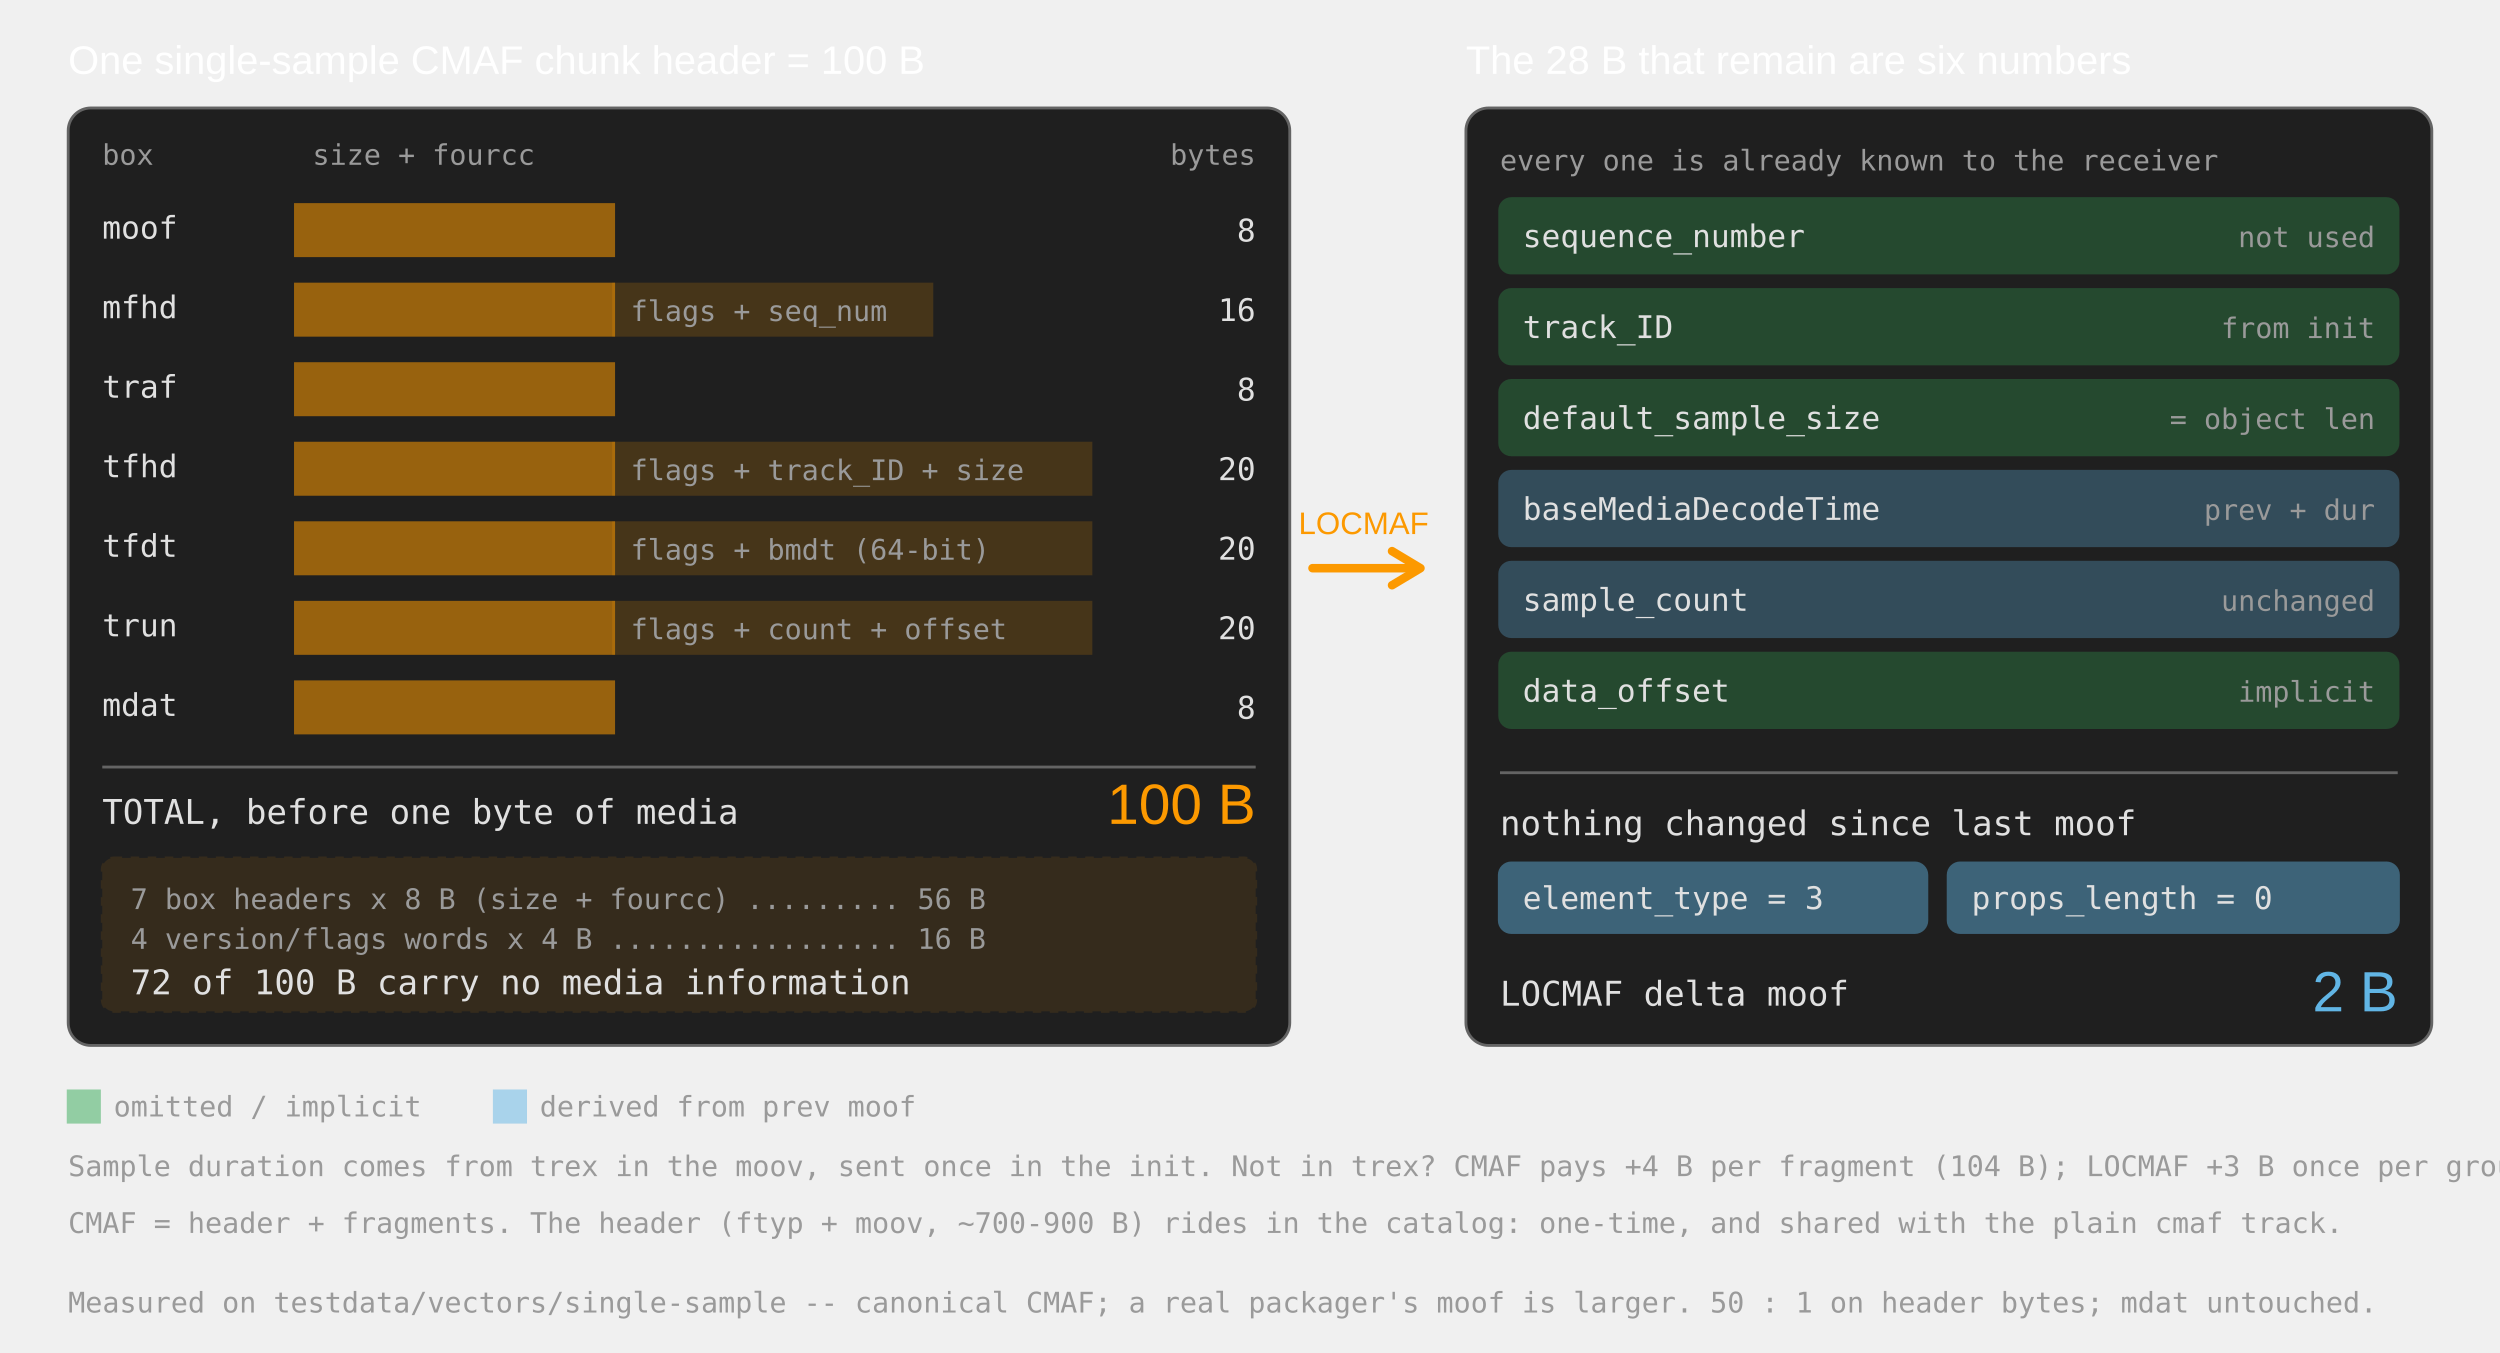
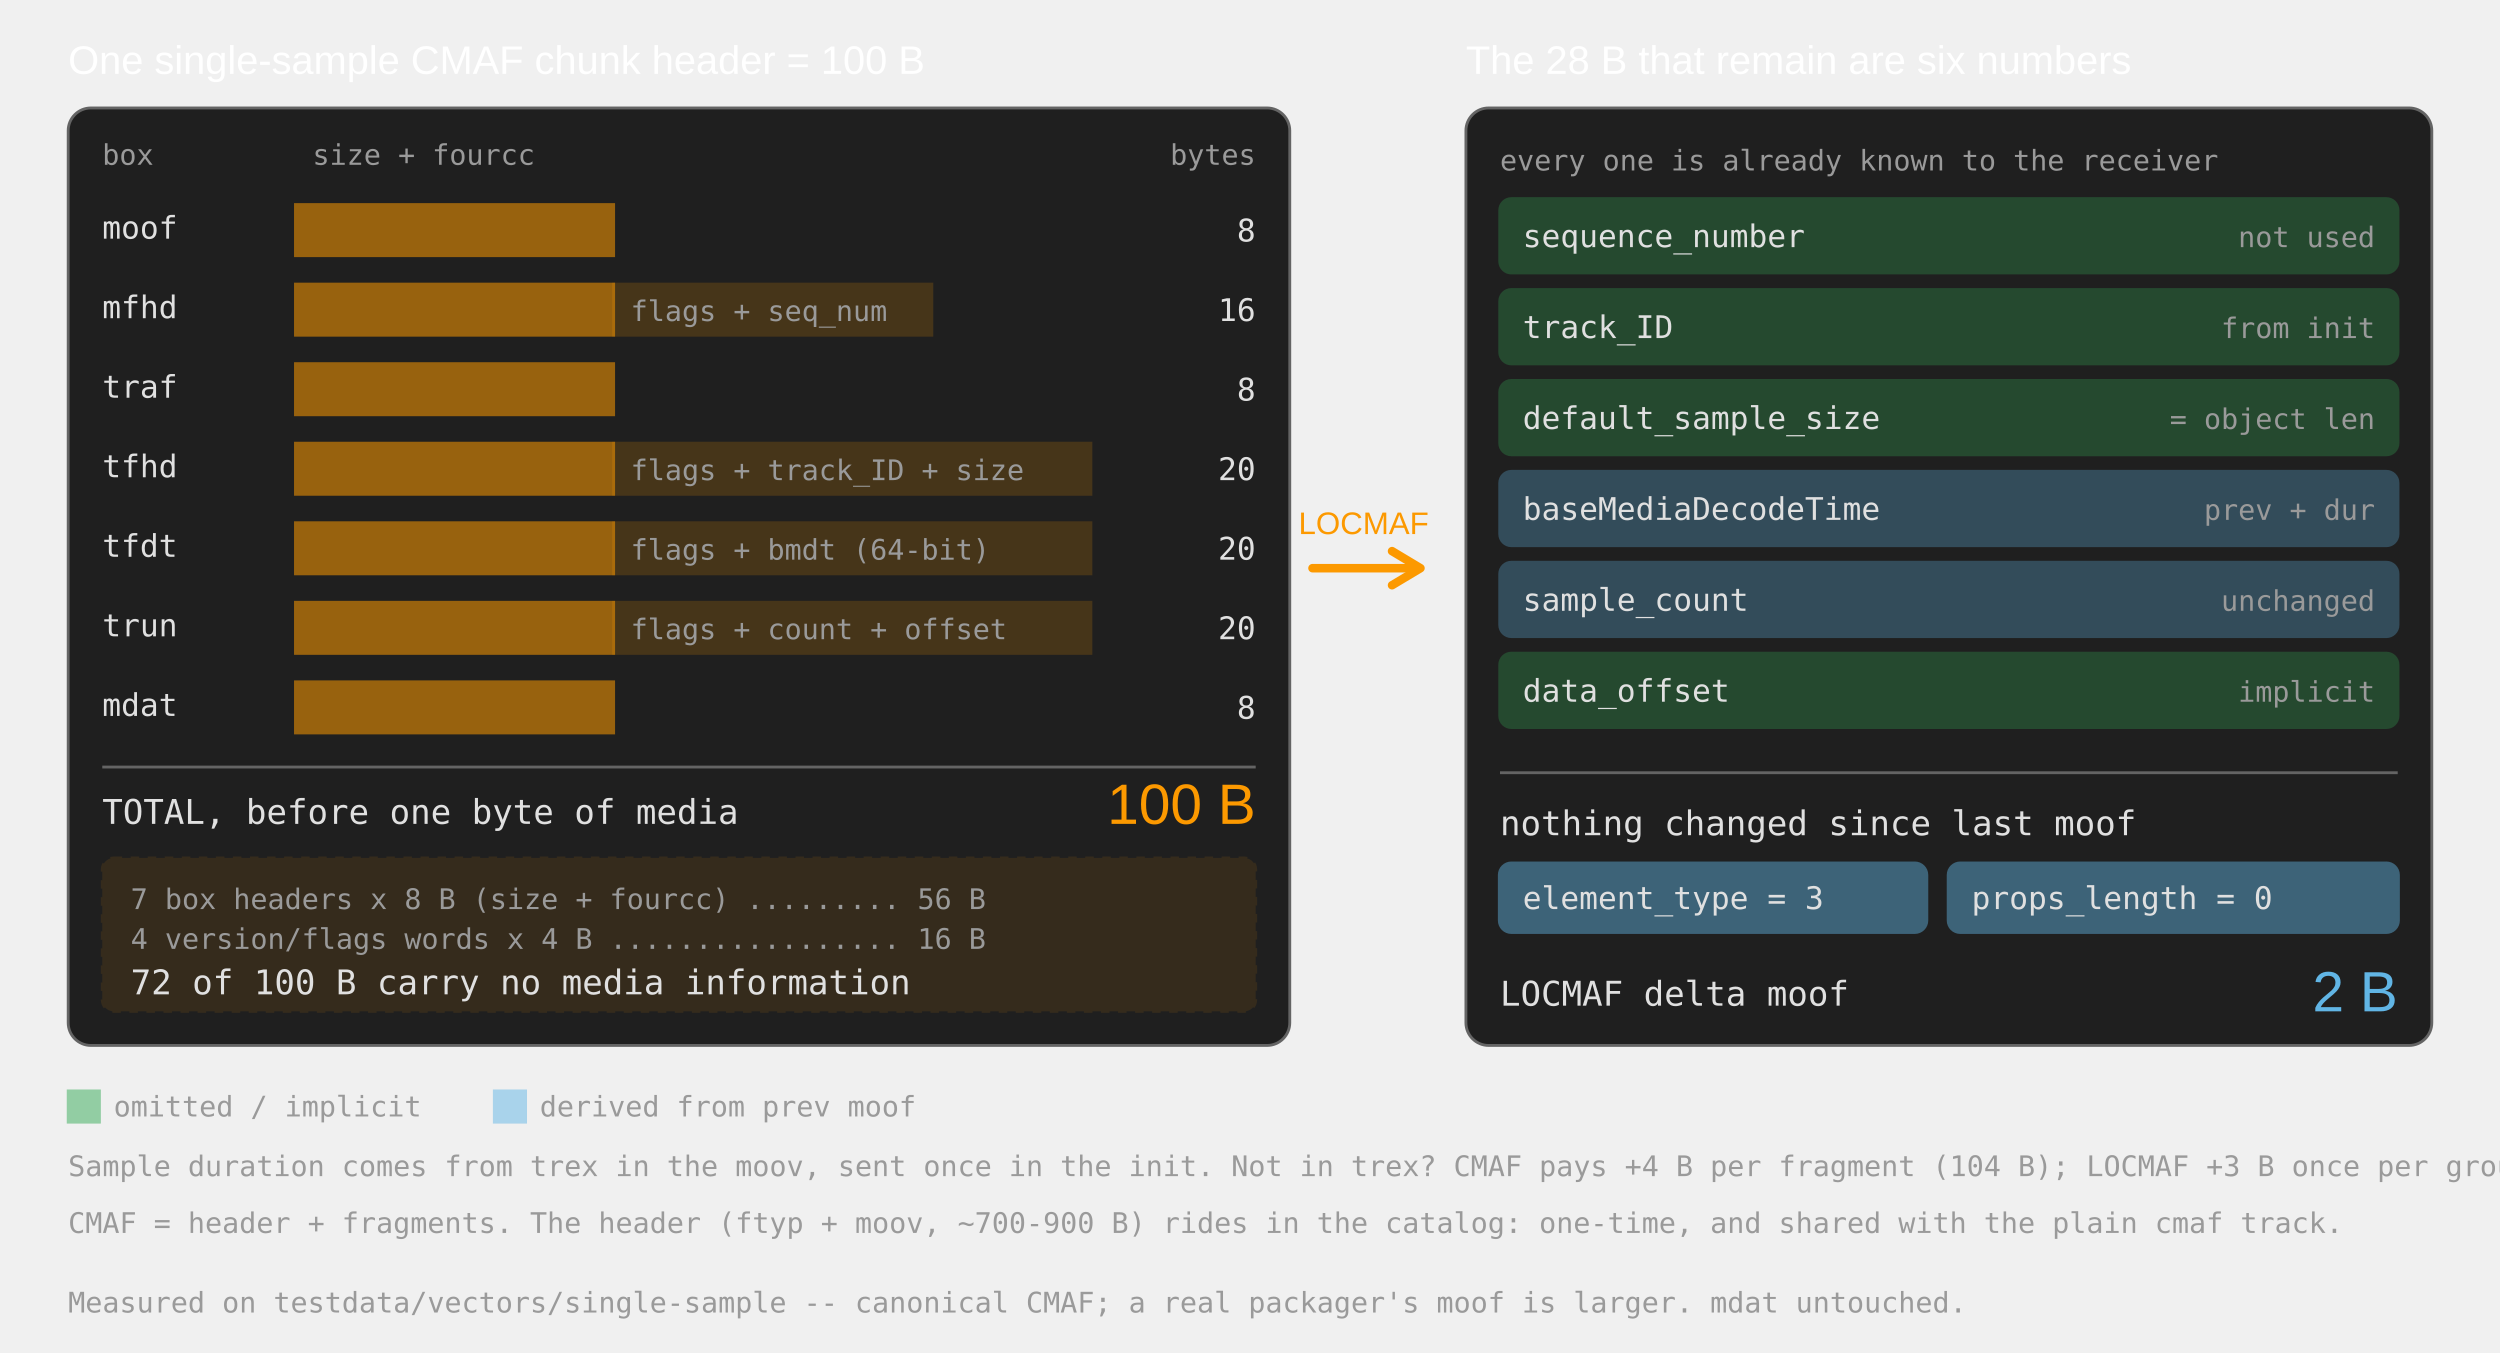
<svg xmlns="http://www.w3.org/2000/svg" viewBox="0 0 880 476" role="img" aria-label="Byte budget of a single-sample CMAF chunk header: 100 bytes, of which 56 are box headers and 16 are version/flags words, leaving six numbers that LOCMAF derives.">
  <style>
    .title { font-family: 'LevelOne','Helvetica Neue',Arial,sans-serif; font-size: 14px; fill: #ffffff; }
    .field { font-family: ui-monospace, Menlo, Consolas, monospace; font-size: 12px; fill: #e0e0e0; }
    .lbl   { font-family: ui-monospace, Menlo, Consolas, monospace; font-size: 11px; fill: #e0e0e0; }
    .note  { font-family: ui-monospace, Menlo, Consolas, monospace; font-size: 10px; fill: #9a9a9a; }
    .big   { font-family: 'LevelOne','Helvetica Neue',Arial,sans-serif; font-size: 20px; fill: #FC9900; }
    .bigc  { font-family: 'LevelOne','Helvetica Neue',Arial,sans-serif; font-size: 20px; fill: #61B5E5; }
  </style>
  <text x="24" y="26" class="title">One single-sample CMAF chunk header = 100 B</text>
  <g transform="translate(24,38)">
    <rect x="0" y="0" width="430" height="330" rx="8" fill="#1f1f1f" stroke="#646464" />
    <text x="12" y="20" class="note">box</text>
    <text x="86" y="20" class="note">size + fourcc</text>
    <text x="418" y="20" class="note" text-anchor="end">bytes</text>
    <text x="12" y="46" class="lbl">moof</text>
    <rect x="80" y="34" width="112" height="18" fill="#FC9900" opacity="0.55" stroke="#FC9900" />
    <text x="418" y="47" class="lbl" text-anchor="end">8</text>
    <text x="12" y="74" class="lbl">mfhd</text>
    <rect x="80" y="62" width="112" height="18" fill="#FC9900" opacity="0.55" stroke="#FC9900" />
    <rect x="192" y="62" width="112" height="18" fill="#FC9900" opacity="0.18" stroke="#FC9900" />
    <text x="198" y="75" class="note">flags + seq_num</text>
    <text x="418" y="75" class="lbl" text-anchor="end">16</text>
    <text x="12" y="102" class="lbl">traf</text>
    <rect x="80" y="90" width="112" height="18" fill="#FC9900" opacity="0.55" stroke="#FC9900" />
    <text x="418" y="103" class="lbl" text-anchor="end">8</text>
    <text x="12" y="130" class="lbl">tfhd</text>
    <rect x="80" y="118" width="112" height="18" fill="#FC9900" opacity="0.55" stroke="#FC9900" />
    <rect x="192" y="118" width="168" height="18" fill="#FC9900" opacity="0.18" stroke="#FC9900" />
    <text x="198" y="131" class="note">flags + track_ID + size</text>
    <text x="418" y="131" class="lbl" text-anchor="end">20</text>
    <text x="12" y="158" class="lbl">tfdt</text>
    <rect x="80" y="146" width="112" height="18" fill="#FC9900" opacity="0.55" stroke="#FC9900" />
    <rect x="192" y="146" width="168" height="18" fill="#FC9900" opacity="0.18" stroke="#FC9900" />
    <text x="198" y="159" class="note">flags + bmdt (64-bit)</text>
    <text x="418" y="159" class="lbl" text-anchor="end">20</text>
    <text x="12" y="186" class="lbl">trun</text>
    <rect x="80" y="174" width="112" height="18" fill="#FC9900" opacity="0.55" stroke="#FC9900" />
    <rect x="192" y="174" width="168" height="18" fill="#FC9900" opacity="0.18" stroke="#FC9900" />
    <text x="198" y="187" class="note">flags + count + offset</text>
    <text x="418" y="187" class="lbl" text-anchor="end">20</text>
    <text x="12" y="214" class="lbl">mdat</text>
    <rect x="80" y="202" width="112" height="18" fill="#FC9900" opacity="0.55" stroke="#FC9900" />
    <text x="418" y="215" class="lbl" text-anchor="end">8</text>
    <line x1="12" y1="232" x2="418" y2="232" stroke="#646464" />
    <text x="12" y="252" class="field">TOTAL, before one byte of media</text>
    <text x="418" y="252" class="big" text-anchor="end">100 B</text>
    <rect x="12" y="264" width="406" height="54" rx="4" fill="#FC9900" opacity="0.10" stroke="#FC9900" stroke-dasharray="3 3" />
    <text x="22" y="282" class="note">7 box headers x 8 B (size + fourcc) ......... 56 B</text>
    <text x="22" y="296" class="note">4 version/flags words x 4 B ................. 16 B</text>
    <text x="22" y="312" class="field">72 of 100 B carry no media information</text>
  </g>
  <g transform="translate(462,200)">
    <path d="M0 0 L36 0" stroke="#FC9900" stroke-width="3" fill="none" stroke-linecap="round" />
    <path d="M28 -6 L38 0 L28 6" stroke="#FC9900" stroke-width="3" fill="none" stroke-linecap="round" stroke-linejoin="round" />
    <text x="18" y="-12" font-family="'LevelOne','Helvetica Neue',Arial,sans-serif" font-size="11" fill="#FC9900" text-anchor="middle">LOCMAF</text>
  </g>
  <text x="516" y="26" class="title">The 28 B that remain are six numbers</text>
  <g transform="translate(516,38)">
    <rect x="0" y="0" width="340" height="330" rx="8" fill="#1f1f1f" stroke="#646464" />
    <text x="12" y="22" class="note">every one is already known to the receiver</text>
    <g transform="translate(12,32)">
      <rect x="0" y="0" width="316" height="26" rx="4" fill="#33aa55" opacity="0.30" stroke="#33aa55" stroke-width="1.2" />
      <text x="8" y="17" class="lbl">sequence_number</text>
      <text x="308" y="17" class="note" text-anchor="end">not used</text>
    </g>
    <g transform="translate(12,64)">
      <rect x="0" y="0" width="316" height="26" rx="4" fill="#33aa55" opacity="0.30" stroke="#33aa55" stroke-width="1.2" />
      <text x="8" y="17" class="lbl">track_ID</text>
      <text x="308" y="17" class="note" text-anchor="end">from init</text>
    </g>
    <g transform="translate(12,96)">
      <rect x="0" y="0" width="316" height="26" rx="4" fill="#33aa55" opacity="0.30" stroke="#33aa55" stroke-width="1.2" />
      <text x="8" y="17" class="lbl">default_sample_size</text>
      <text x="308" y="17" class="note" text-anchor="end">= object len</text>
    </g>
    <g transform="translate(12,128)">
      <rect x="0" y="0" width="316" height="26" rx="4" fill="#61B5E5" opacity="0.30" stroke="#61B5E5" stroke-width="1.2" />
      <text x="8" y="17" class="lbl">baseMediaDecodeTime</text>
      <text x="308" y="17" class="note" text-anchor="end">prev + dur</text>
    </g>
    <g transform="translate(12,160)">
      <rect x="0" y="0" width="316" height="26" rx="4" fill="#61B5E5" opacity="0.30" stroke="#61B5E5" stroke-width="1.2" />
      <text x="8" y="17" class="lbl">sample_count</text>
      <text x="308" y="17" class="note" text-anchor="end">unchanged</text>
    </g>
    <g transform="translate(12,192)">
      <rect x="0" y="0" width="316" height="26" rx="4" fill="#33aa55" opacity="0.30" stroke="#33aa55" stroke-width="1.2" />
      <text x="8" y="17" class="lbl">data_offset</text>
      <text x="308" y="17" class="note" text-anchor="end">implicit</text>
    </g>
    <line x1="12" y1="234" x2="328" y2="234" stroke="#646464" />
    <text x="12" y="256" class="field">nothing changed since last moof</text>
    <g transform="translate(12,266)">
      <rect x="0" y="0" width="150" height="24" rx="4" fill="#61B5E5" opacity="0.45" stroke="#61B5E5" stroke-width="1.5" />
      <text x="8" y="16" class="lbl">element_type = 3</text>
      <rect x="158" y="0" width="158" height="24" rx="4" fill="#61B5E5" opacity="0.45" stroke="#61B5E5" stroke-width="1.5" />
      <text x="166" y="16" class="lbl">props_length = 0</text>
    </g>
    <text x="12" y="316" class="field">LOCMAF delta moof</text>
    <text x="328" y="318" class="bigc" text-anchor="end">2 B</text>
  </g>
  <g transform="translate(24,384)">
    <rect x="0" y="0" width="11" height="11" fill="#33aa55" opacity="0.5" stroke="#33aa55" />
    <text x="16" y="9" class="note">omitted / implicit</text>
    <rect x="150" y="0" width="11" height="11" fill="#61B5E5" opacity="0.5" stroke="#61B5E5" />
    <text x="166" y="9" class="note">derived from prev moof</text>
  </g>
  <text x="24" y="414" class="note">Sample duration comes from trex in the moov, sent once in the init. Not in trex? CMAF pays +4 B per fragment (104 B); LOCMAF +3 B once per group.</text>
  <text x="24" y="434" class="note">CMAF = header + fragments. The header (ftyp + moov, ~700-900 B) rides in the catalog: one-time, and shared with the plain cmaf track.</text>
-   <text x="24" y="462" class="note">Measured on testdata/vectors/single-sample -- canonical CMAF; a real packager's moof is larger. 50 : 1 on header bytes; mdat untouched.</text>
+   <text x="24" y="462" class="note">Measured on testdata/vectors/single-sample -- canonical CMAF; a real packager's moof is larger. mdat untouched.</text>
</svg>
